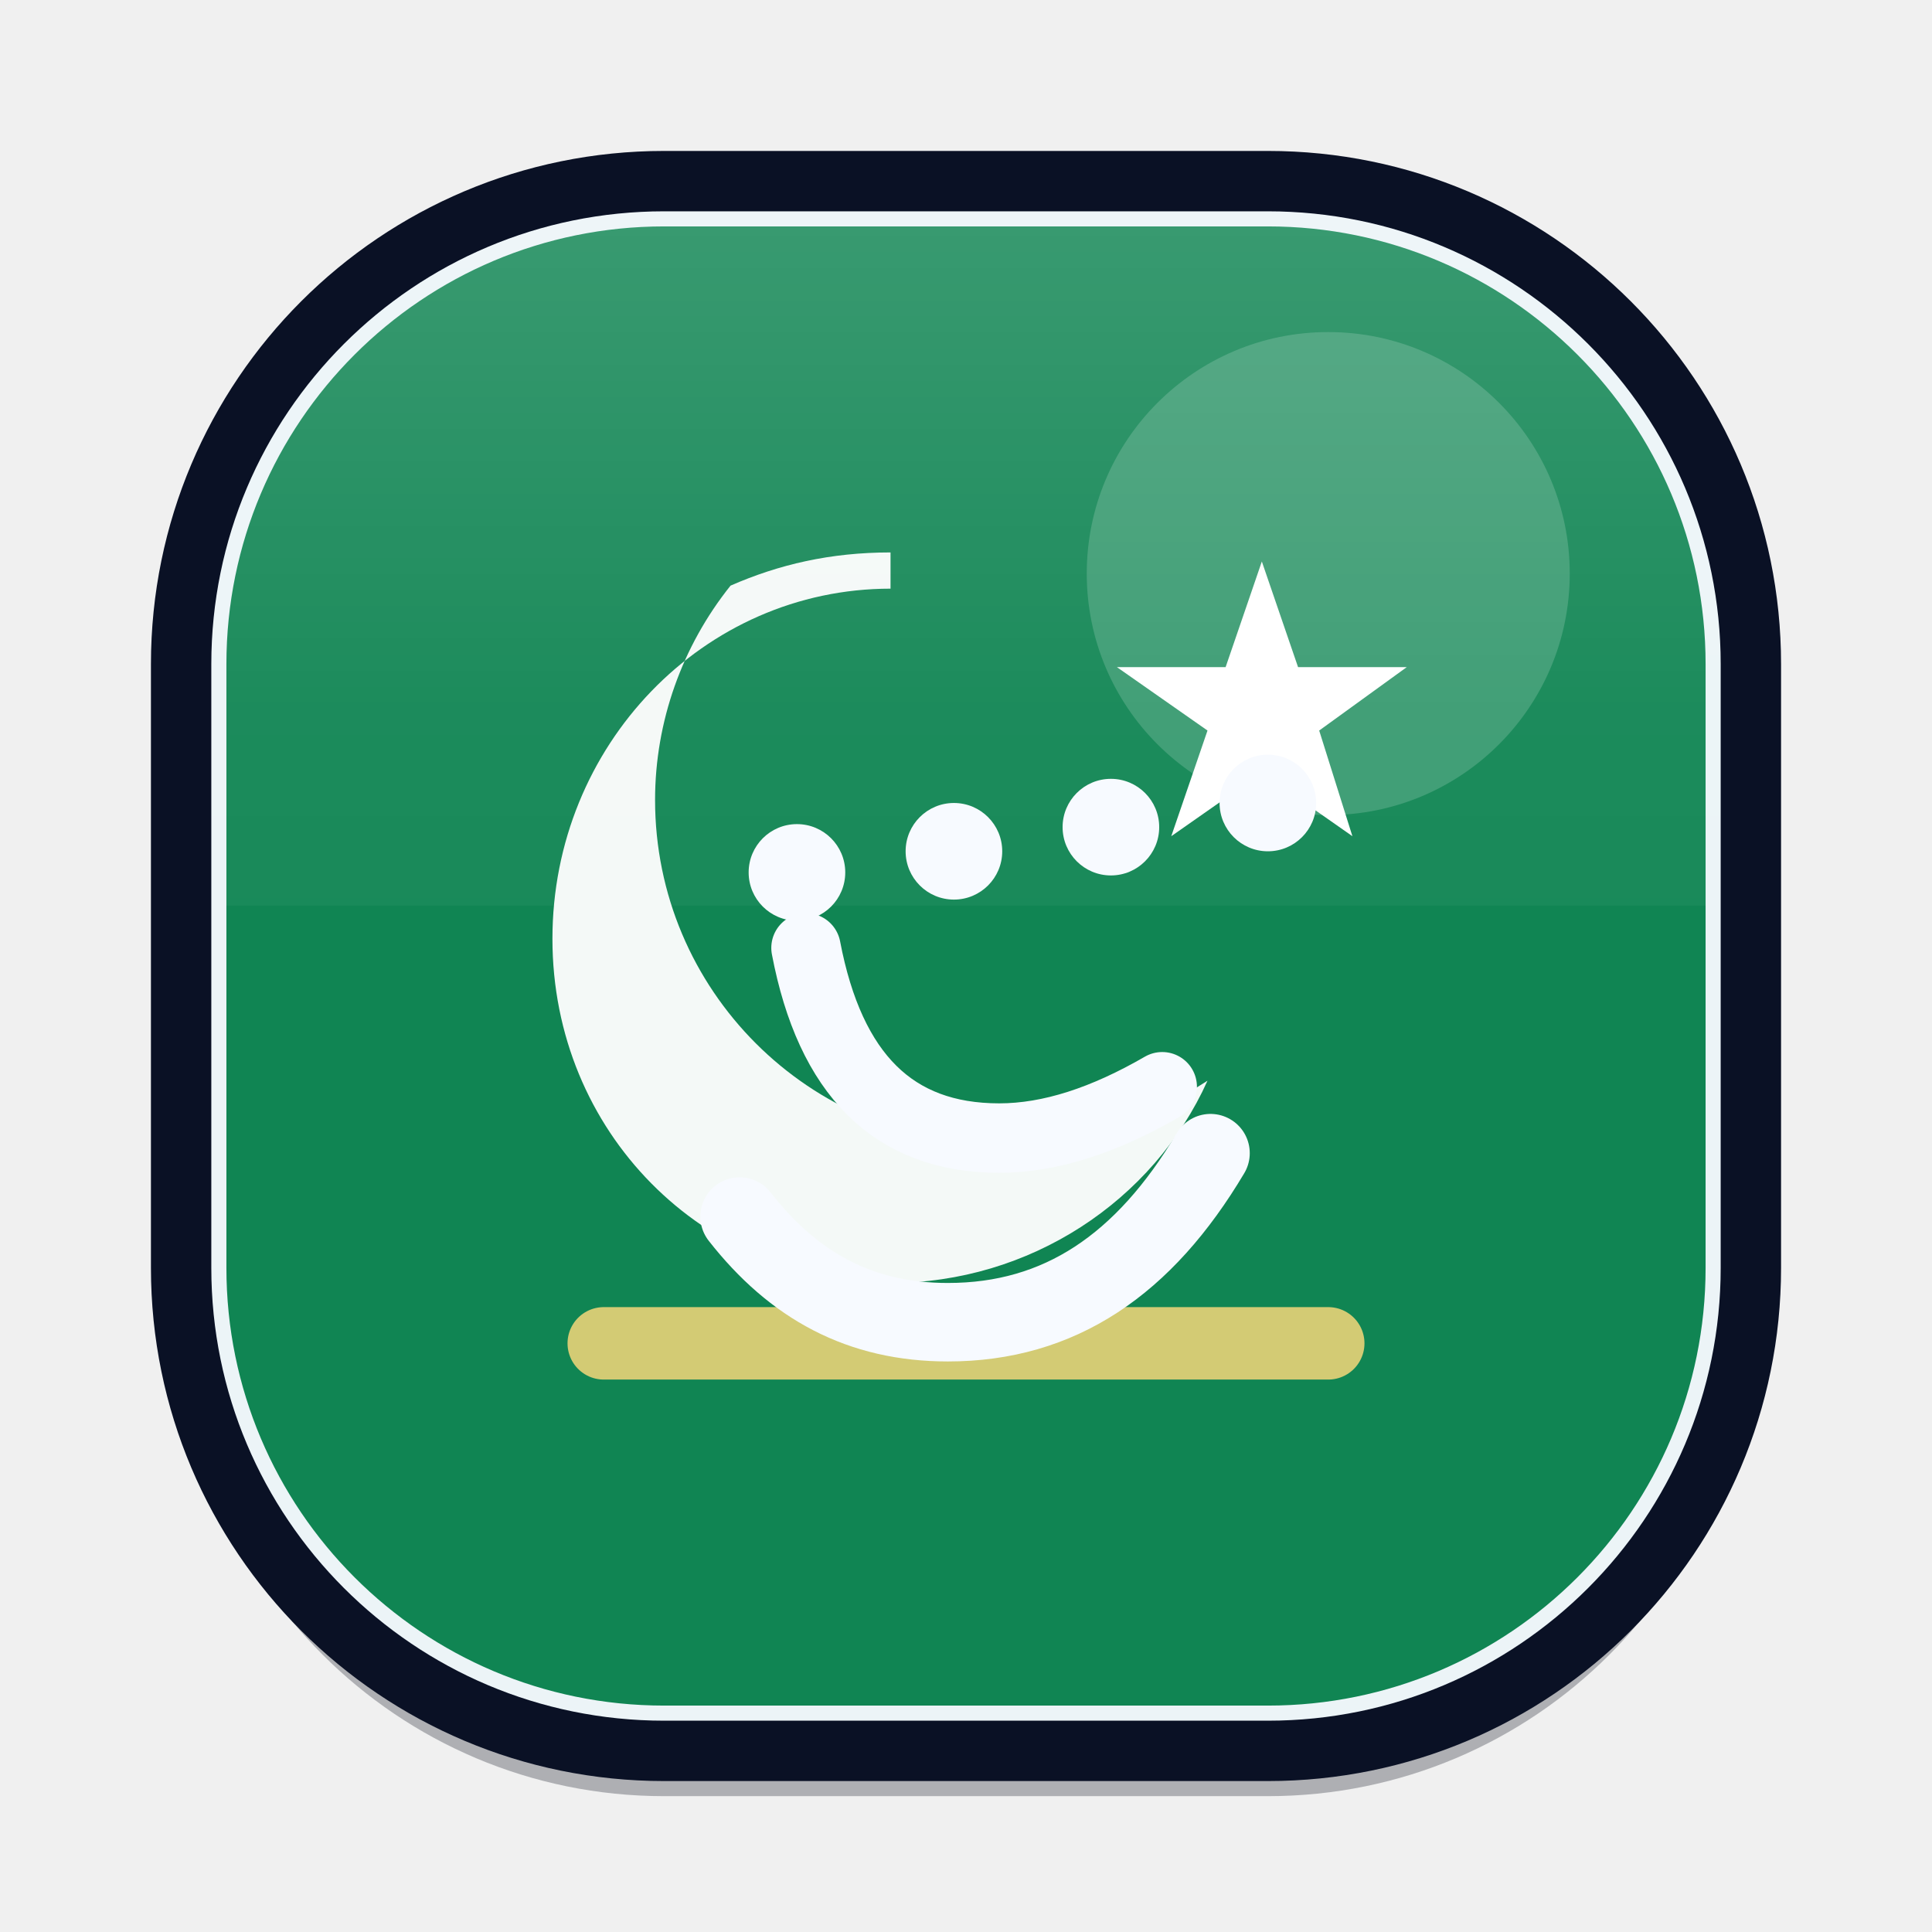
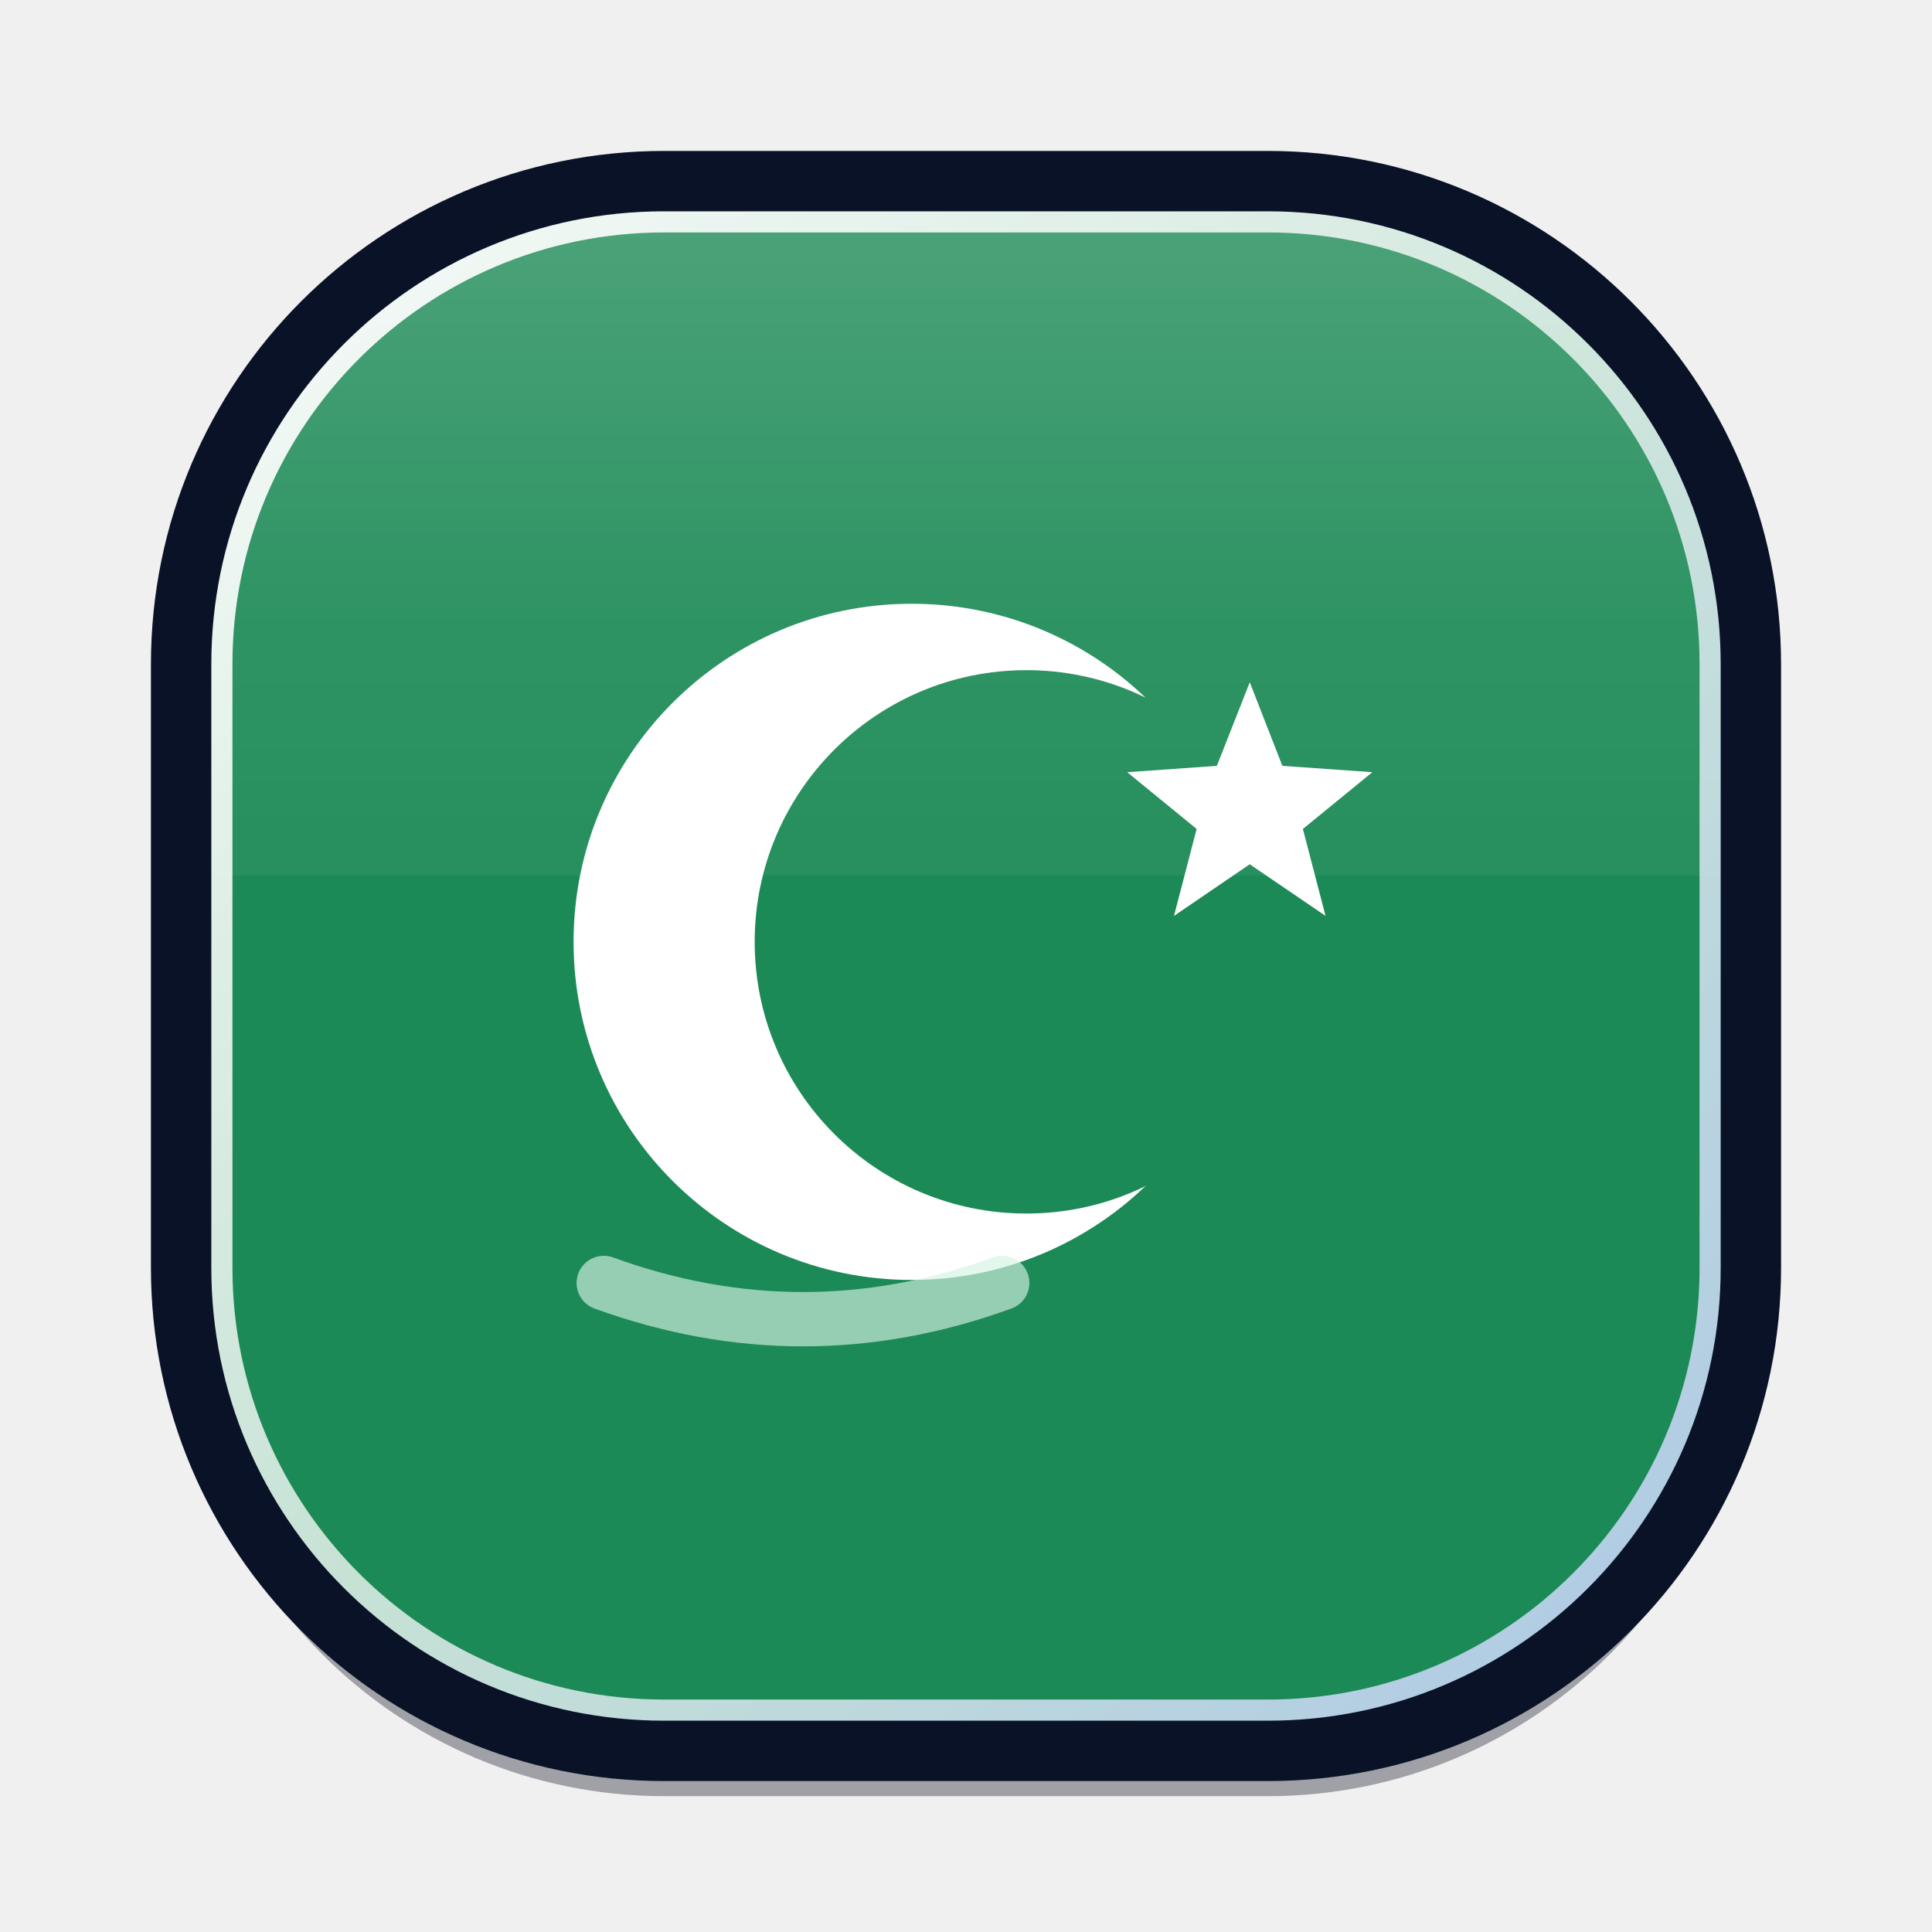
- <svg xmlns="http://www.w3.org/2000/svg" width="64" height="64" viewBox="0 0 64 64" fill="none">
+ <svg xmlns="http://www.w3.org/2000/svg" width="64" height="64" viewBox="0 0 64 64" fill="none" role="img">
  <defs>
    <clipPath id="clip">
      <rect x="6" y="6" width="52" height="52" rx="16" />
    </clipPath>
    <linearGradient id="shine" x1="32" y1="6" x2="32" y2="58" gradientUnits="userSpaceOnUse">
-       <stop offset="0" stop-color="#FFFFFF" stop-opacity="0.18" />
-       <stop offset="0.34" stop-color="#FFFFFF" stop-opacity="0.05" />
+       <stop offset="0" stop-color="#FFFFFF" stop-opacity="0.22" />
+       <stop offset="0.28" stop-color="#FFFFFF" stop-opacity="0.08" />
+       <stop offset="0.6" stop-color="#FFFFFF" stop-opacity="0.02" />
      <stop offset="1" stop-color="#FFFFFF" stop-opacity="0" />
    </linearGradient>
+     <linearGradient id="rim" x1="8" y1="8" x2="56" y2="56" gradientUnits="userSpaceOnUse">
+       <stop offset="0" stop-color="#FFFFFF" stop-opacity="0.95" />
+       <stop offset="0.5" stop-color="#FFFFFF" stop-opacity="0.75" />
+       <stop offset="1" stop-color="#C7D4FF" stop-opacity="0.85" />
+     </linearGradient>
  </defs>
-   <rect x="6" y="7.5" width="52" height="52" rx="16" fill="#020817" opacity="0.28" />
+   <rect x="6" y="7.5" width="52" height="52" rx="16" fill="#020817" opacity="0.34" />
  <g clip-path="url(#clip)">
-     <rect x="6" y="6" width="52" height="52" fill="#108553" />
-     <circle cx="44" cy="19" r="8" fill="#FFFFFF" fill-opacity="0.17" />
-     <path d="M29.5 19.5c-6.2 0-11.2 5.2-11.2 11.6s5 11.4 11.2 11.4c4.6 0 8.7-2.7 10.5-6.7-2 1.3-4.3 2.1-6.9 2.1-6.3 0-11.4-5.1-11.4-11.4 0-2.6.9-5.1 2.5-7.1 1.6-.7 3.3-1.1 5.3-1.1z" fill="#FFFFFF" opacity="0.95" />
-     <path d="M41.8 18.6 43 22.1 46.6 22.1 43.7 24.2 44.8 27.7 41.8 25.6 38.8 27.7 40 24.2 37 22.1 40.6 22.1 41.8 18.6Z" fill="#FFFFFF" />
-     <path d="M20 44.5h24" stroke="#F5D77A" stroke-opacity="0.85" stroke-width="2.4" stroke-linecap="round" />
-     <path d="M24.5 40.3c1.8 2.3 4 3.5 6.9 3.5 3.7 0 6.5-1.9 8.7-5.6" stroke="#F7FAFF" stroke-width="2.6" stroke-linecap="round" stroke-linejoin="round" />
-     <path d="M26.7 31.4c.8 4.2 2.9 6.3 6.4 6.3 1.7 0 3.5-.6 5.4-1.7" stroke="#F7FAFF" stroke-width="2.3" stroke-linecap="round" stroke-linejoin="round" />
-     <circle cx="26.4" cy="28.9" r="1.6" fill="#F7FAFF" />
-     <circle cx="31.6" cy="28.2" r="1.6" fill="#F7FAFF" />
-     <circle cx="36.8" cy="27.4" r="1.6" fill="#F7FAFF" />
-     <circle cx="42" cy="26.6" r="1.6" fill="#F7FAFF" />
-     <rect x="6" y="6" width="52" height="24" fill="url(#shine)" />
+     <rect x="6" y="6" width="52" height="52" fill="#1C8A56" />
+     <circle cx="30.2" cy="31.2" r="11.2" fill="#FFFFFF" />
+     <circle cx="34.0" cy="31.2" r="9.0" fill="#1C8A56" />
+     <path d="M41.4 22.6l1.08 2.77 2.98.21-2.3 1.88.75 2.88-2.51-1.71-2.51 1.71.75-2.88-2.3-1.88 2.97-.21 1.09-2.77z" fill="#FFFFFF" />
+     <path d="M20 42.5c4.4 1.6 8.8 1.6 13.2 0" stroke="#D6F2E4" stroke-width="1.8" stroke-linecap="round" opacity=".65" />
+     <rect x="6" y="6" width="52" height="23" fill="url(#shine)" />
  </g>
-   <rect x="6.75" y="6.75" width="50.5" height="50.5" rx="15.25" stroke="#F7FAFF" stroke-opacity="0.95" stroke-width="1.5" />
-   <rect x="6" y="6" width="52" height="52" rx="16" stroke="#0A1125" stroke-width="2" />
+   <rect x="6.85" y="6.85" width="50.3" height="50.3" rx="15.15" stroke="url(#rim)" stroke-width="1.7" />
+   <rect x="6" y="6" width="52" height="52" rx="16" stroke="#0A1227" stroke-width="2" />
</svg>
